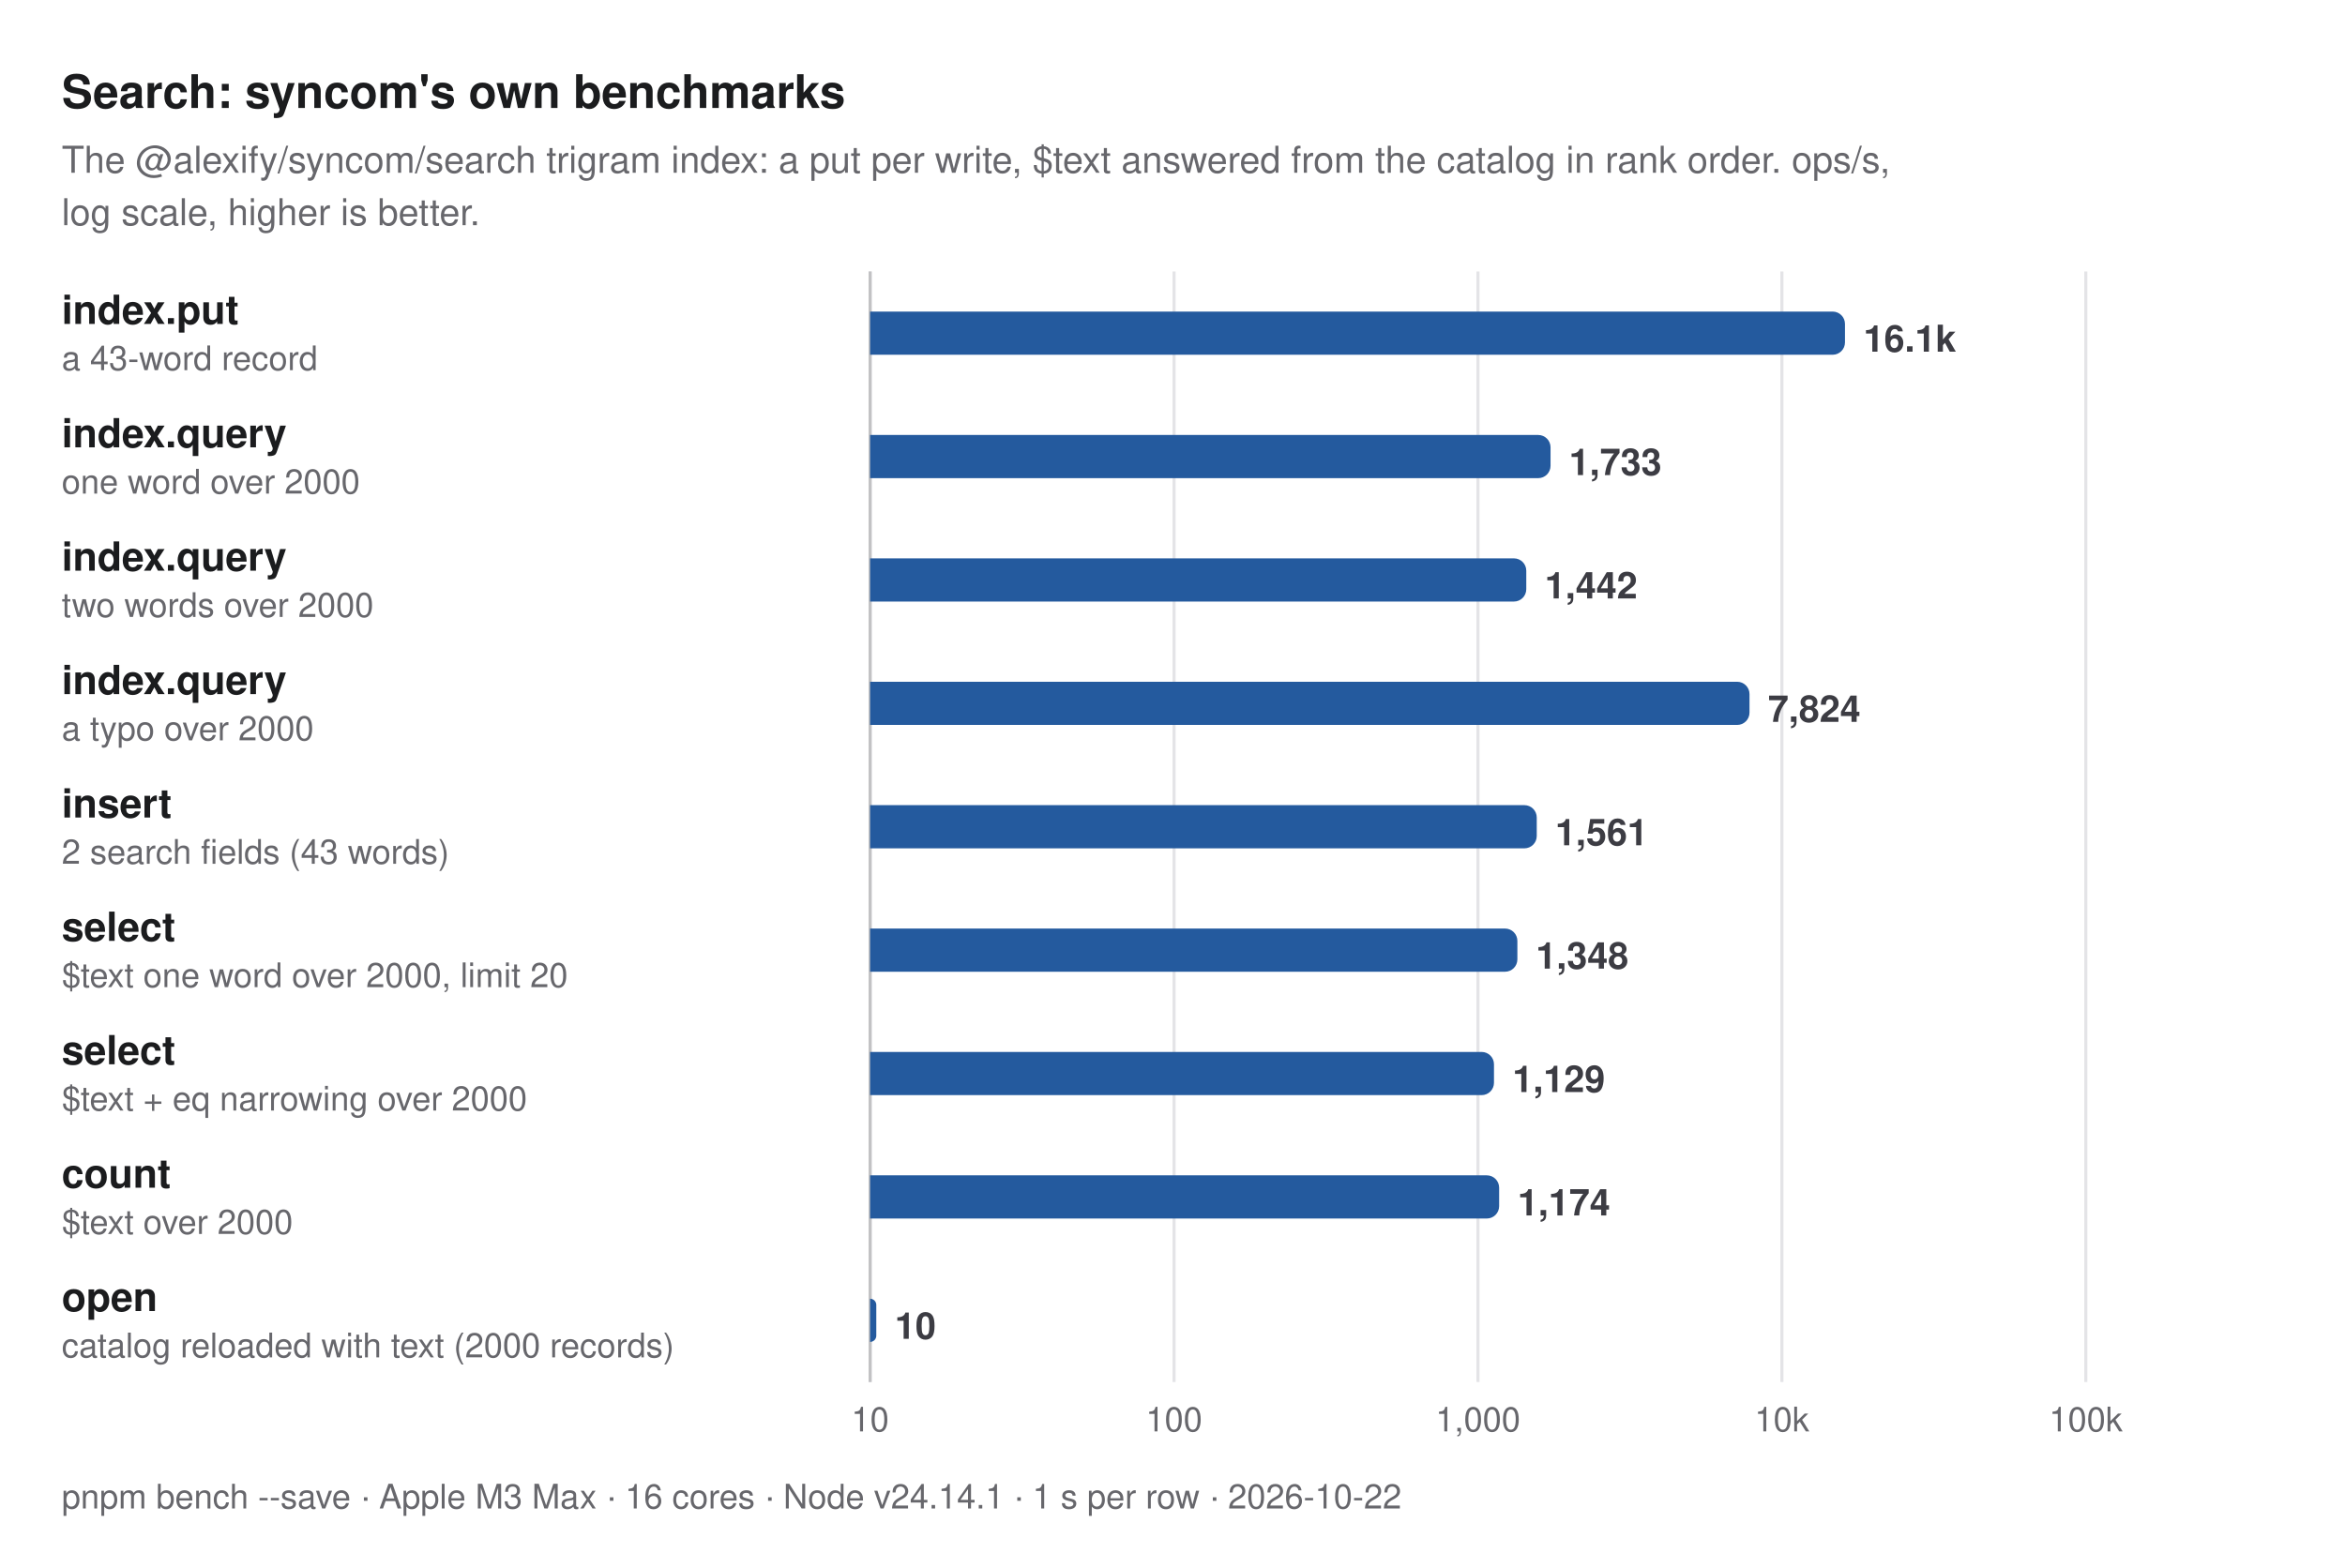
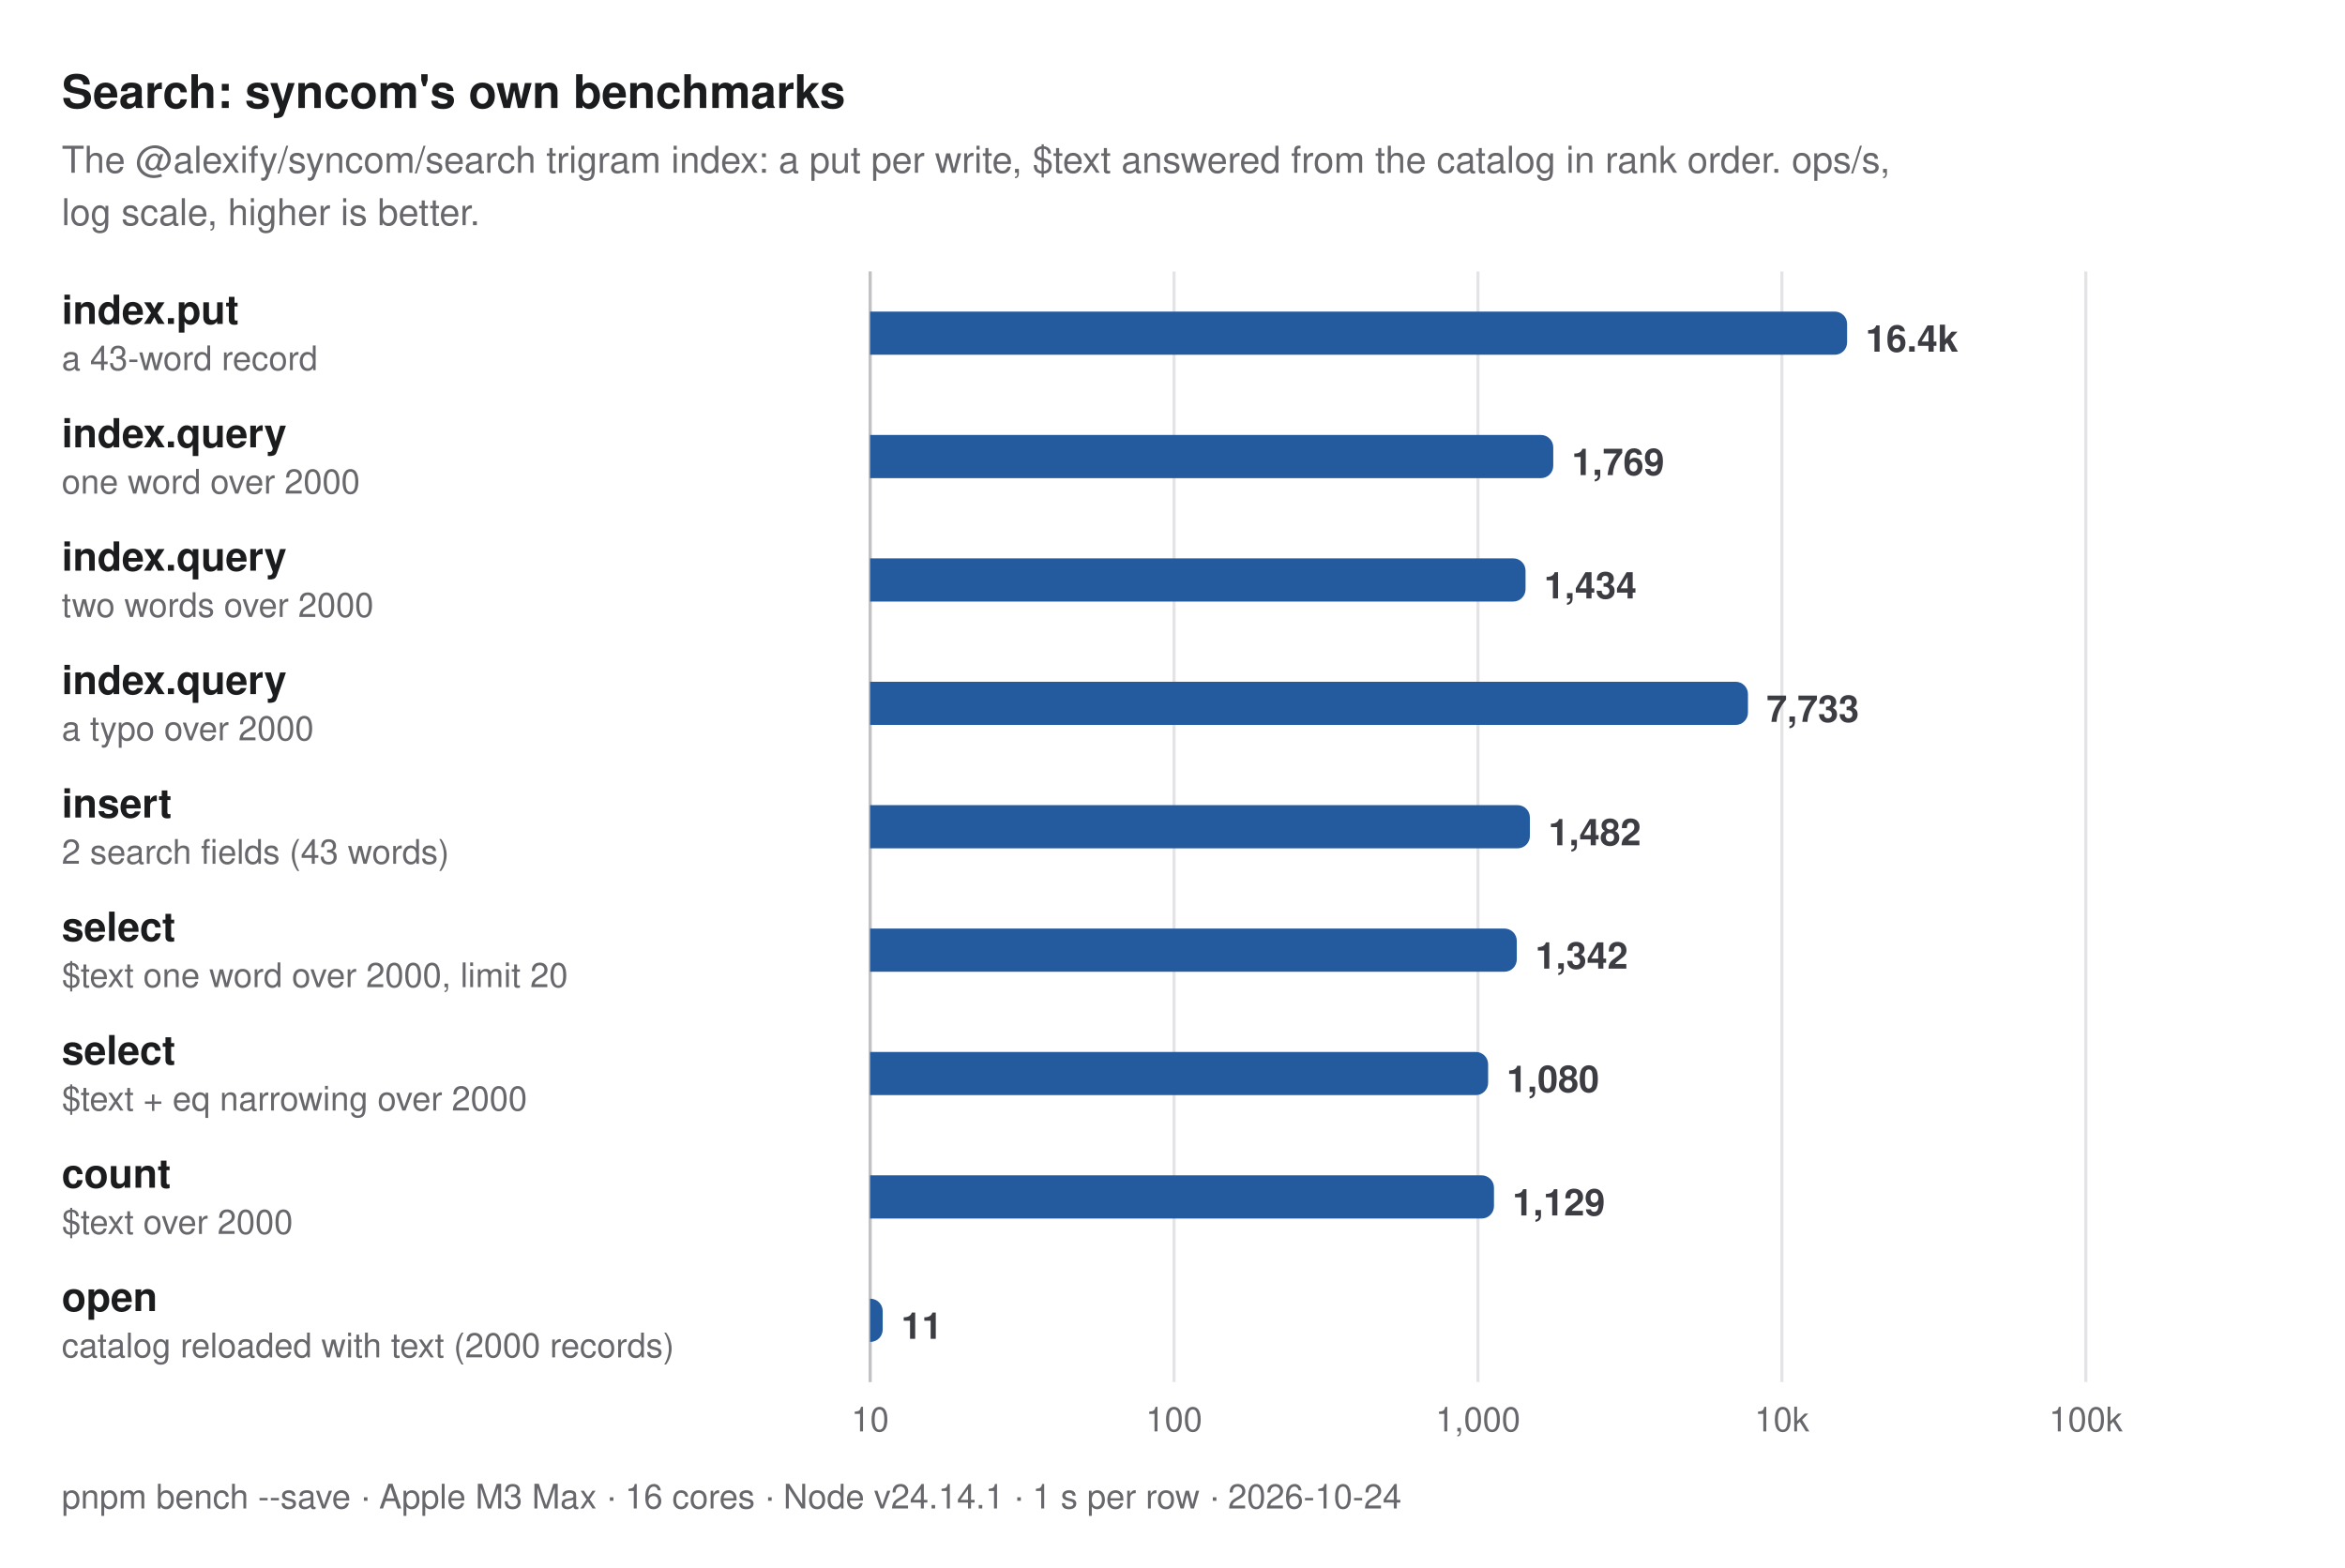
<svg xmlns="http://www.w3.org/2000/svg" width="760" height="508" viewBox="0 0 760 508" role="img" aria-label="Search: syncom's own benchmarks. The @alexify/syncom/search trigram index: a put per write, $text answered from the catalog in rank order. ops/s, log scale, higher is better.">
  <style>
  text { font-family: -apple-system, BlinkMacSystemFont, "Segoe UI", Helvetica, Arial, sans-serif; }
  .title { font-size: 15px; font-weight: 700; fill: #1b1c1e; }
  .subtitle, .caption { font-size: 12px; fill: #67676c; }
  .caption { font-size: 11px; }
  .group { font-size: 11px; font-weight: 600; letter-spacing: 0.06em; fill: #67676c; }
  .label { font-size: 13px; font-weight: 600; fill: #1b1c1e; }
  .label.primary, .label.secondary { font-weight: 700; }
  .sublabel { font-size: 11px; fill: #67676c; }
  .value { font-size: 12px; font-weight: 600; fill: #3c3c43; font-variant-numeric: tabular-nums; }
  .value.small { font-size: 10px; }
  .legend { font-size: 11px; fill: #3c3c43; }
  .tick { font-size: 11px; fill: #67676c; font-variant-numeric: tabular-nums; }
  .grid { stroke: #e4e4e7; stroke-width: 1; }
  .axis { stroke: #c2c2c4; stroke-width: 1; }
  .ref { stroke: #67676c; stroke-width: 1; stroke-dasharray: 3 3; }
  .bar { fill: #c4c6cc; }
  .bar.primary { fill: #245a9e; }
  .bar.secondary { fill: #5e9be6; }
  @media (prefers-color-scheme: dark) {
    .title, .label { fill: #dfdfd6; }
    .subtitle, .caption, .group, .sublabel, .tick { fill: #98989f; }
    .value, .legend { fill: #c2c2c4; }
    .grid { stroke: #2e2e32; }
    .axis { stroke: #48484c; }
    .ref { stroke: #98989f; }
    .bar { fill: #46474e; }
    .bar.primary { fill: #8dbcf2; }
    .bar.secondary { fill: #3d7bd0; }
  }
</style>
  <text class="title" x="20" y="35">Search: syncom's own benchmarks</text>
  <text class="subtitle" x="20" y="56">The @alexify/syncom/search trigram index: a put per write, $text answered from the catalog in rank order. ops/s,</text>
  <text class="subtitle" x="20" y="73">log scale, higher is better.</text>
  <line class="grid" x1="282" y1="88" x2="282" y2="448" />
  <text class="tick" x="282" y="464" text-anchor="middle">10</text>
  <line class="grid" x1="380.5" y1="88" x2="380.5" y2="448" />
  <text class="tick" x="380.5" y="464" text-anchor="middle">100</text>
  <line class="grid" x1="479" y1="88" x2="479" y2="448" />
  <text class="tick" x="479" y="464" text-anchor="middle">1,000</text>
  <line class="grid" x1="577.5" y1="88" x2="577.5" y2="448" />
  <text class="tick" x="577.5" y="464" text-anchor="middle">10k</text>
  <line class="grid" x1="676" y1="88" x2="676" y2="448" />
  <text class="tick" x="676" y="464" text-anchor="middle">100k</text>
  <line class="axis" x1="282" y1="88" x2="282" y2="448" />
  <g>
    <text class="label primary" x="20" y="105">index.put</text>
    <text class="sublabel" x="20" y="120">a 43-word record</text>
-     <path class="bar primary" d="M282,101H593.947A4,4 0 0 1 597.947,105V111A4,4 0 0 1 593.947,115H282Z" />
-     <text class="value" x="603.947" y="114">16.1k</text>
+     <path class="bar primary" d="M282,101H594.633A4,4 0 0 1 598.633,105V111A4,4 0 0 1 594.633,115H282Z" />
+     <text class="value" x="604.633" y="114">16.4k</text>
  </g>
  <g>
    <text class="label primary" x="20" y="145">index.query</text>
    <text class="sublabel" x="20" y="160">one word over 2000</text>
-     <path class="bar primary" d="M282,141H498.522A4,4 0 0 1 502.522,145V151A4,4 0 0 1 498.522,155H282Z" />
-     <text class="value" x="508.522" y="154">1,733</text>
+     <path class="bar primary" d="M282,141H499.401A4,4 0 0 1 503.401,145V151A4,4 0 0 1 499.401,155H282Z" />
+     <text class="value" x="509.401" y="154">1,769</text>
  </g>
  <g>
    <text class="label primary" x="20" y="185">index.query</text>
    <text class="sublabel" x="20" y="200">two words over 2000</text>
-     <path class="bar primary" d="M282,181H490.658A4,4 0 0 1 494.658,185V191A4,4 0 0 1 490.658,195H282Z" />
-     <text class="value" x="500.658" y="194">1,442</text>
+     <path class="bar primary" d="M282,181H490.42A4,4 0 0 1 494.42,185V191A4,4 0 0 1 490.42,195H282Z" />
+     <text class="value" x="500.42" y="194">1,434</text>
  </g>
  <g>
    <text class="label primary" x="20" y="225">index.query</text>
    <text class="sublabel" x="20" y="240">a typo over 2000</text>
-     <path class="bar primary" d="M282,221H563.003A4,4 0 0 1 567.003,225V231A4,4 0 0 1 563.003,235H282Z" />
-     <text class="value" x="573.003" y="234">7,824</text>
+     <path class="bar primary" d="M282,221H562.502A4,4 0 0 1 566.502,225V231A4,4 0 0 1 562.502,235H282Z" />
+     <text class="value" x="572.502" y="234">7,733</text>
  </g>
  <g>
    <text class="label primary" x="20" y="265">insert</text>
    <text class="sublabel" x="20" y="280">2 search fields (43 words)</text>
-     <path class="bar primary" d="M282,261H494.05A4,4 0 0 1 498.05,265V271A4,4 0 0 1 494.05,275H282Z" />
-     <text class="value" x="504.05" y="274">1,561</text>
+     <path class="bar primary" d="M282,261H491.829A4,4 0 0 1 495.829,265V271A4,4 0 0 1 491.829,275H282Z" />
+     <text class="value" x="501.829" y="274">1,482</text>
  </g>
  <g>
    <text class="label primary" x="20" y="305">select</text>
    <text class="sublabel" x="20" y="320">$text one word over 2000, limit 20</text>
-     <path class="bar primary" d="M282,301H487.774A4,4 0 0 1 491.774,305V311A4,4 0 0 1 487.774,315H282Z" />
-     <text class="value" x="497.774" y="314">1,348</text>
+     <path class="bar primary" d="M282,301H487.584A4,4 0 0 1 491.584,305V311A4,4 0 0 1 487.584,315H282Z" />
+     <text class="value" x="497.584" y="314">1,342</text>
  </g>
  <g>
    <text class="label primary" x="20" y="345">select</text>
    <text class="sublabel" x="20" y="360">$text + eq narrowing over 2000</text>
-     <path class="bar primary" d="M282,341H480.19A4,4 0 0 1 484.19,345V351A4,4 0 0 1 480.19,355H282Z" />
-     <text class="value" x="490.19" y="354">1,129</text>
+     <path class="bar primary" d="M282,341H478.292A4,4 0 0 1 482.292,345V351A4,4 0 0 1 478.292,355H282Z" />
+     <text class="value" x="488.292" y="354">1,080</text>
  </g>
  <g>
    <text class="label primary" x="20" y="385">count</text>
    <text class="sublabel" x="20" y="400">$text over 2000</text>
-     <path class="bar primary" d="M282,381H481.862A4,4 0 0 1 485.862,385V391A4,4 0 0 1 481.862,395H282Z" />
-     <text class="value" x="491.862" y="394">1,174</text>
+     <path class="bar primary" d="M282,381H480.19A4,4 0 0 1 484.19,385V391A4,4 0 0 1 480.19,395H282Z" />
+     <text class="value" x="490.19" y="394">1,129</text>
  </g>
  <g>
    <text class="label primary" x="20" y="425">open</text>
    <text class="sublabel" x="20" y="440">catalog reloaded with text (2000 records)</text>
-     <path class="bar primary" d="M282,421H282A2,2 0 0 1 284,423V433A2,2 0 0 1 282,435H282Z" />
-     <text class="value" x="290" y="434">10</text>
+     <path class="bar primary" d="M282,421H282.077A4,4 0 0 1 286.077,425V431A4,4 0 0 1 282.077,435H282Z" />
+     <text class="value" x="292.077" y="434">11</text>
  </g>
-   <text class="caption" x="20" y="489">pnpm bench --save · Apple M3 Max · 16 cores · Node v24.14.1 · 1 s per row · 2026-10-22</text>
+   <text class="caption" x="20" y="489">pnpm bench --save · Apple M3 Max · 16 cores · Node v24.14.1 · 1 s per row · 2026-10-24</text>
</svg>
